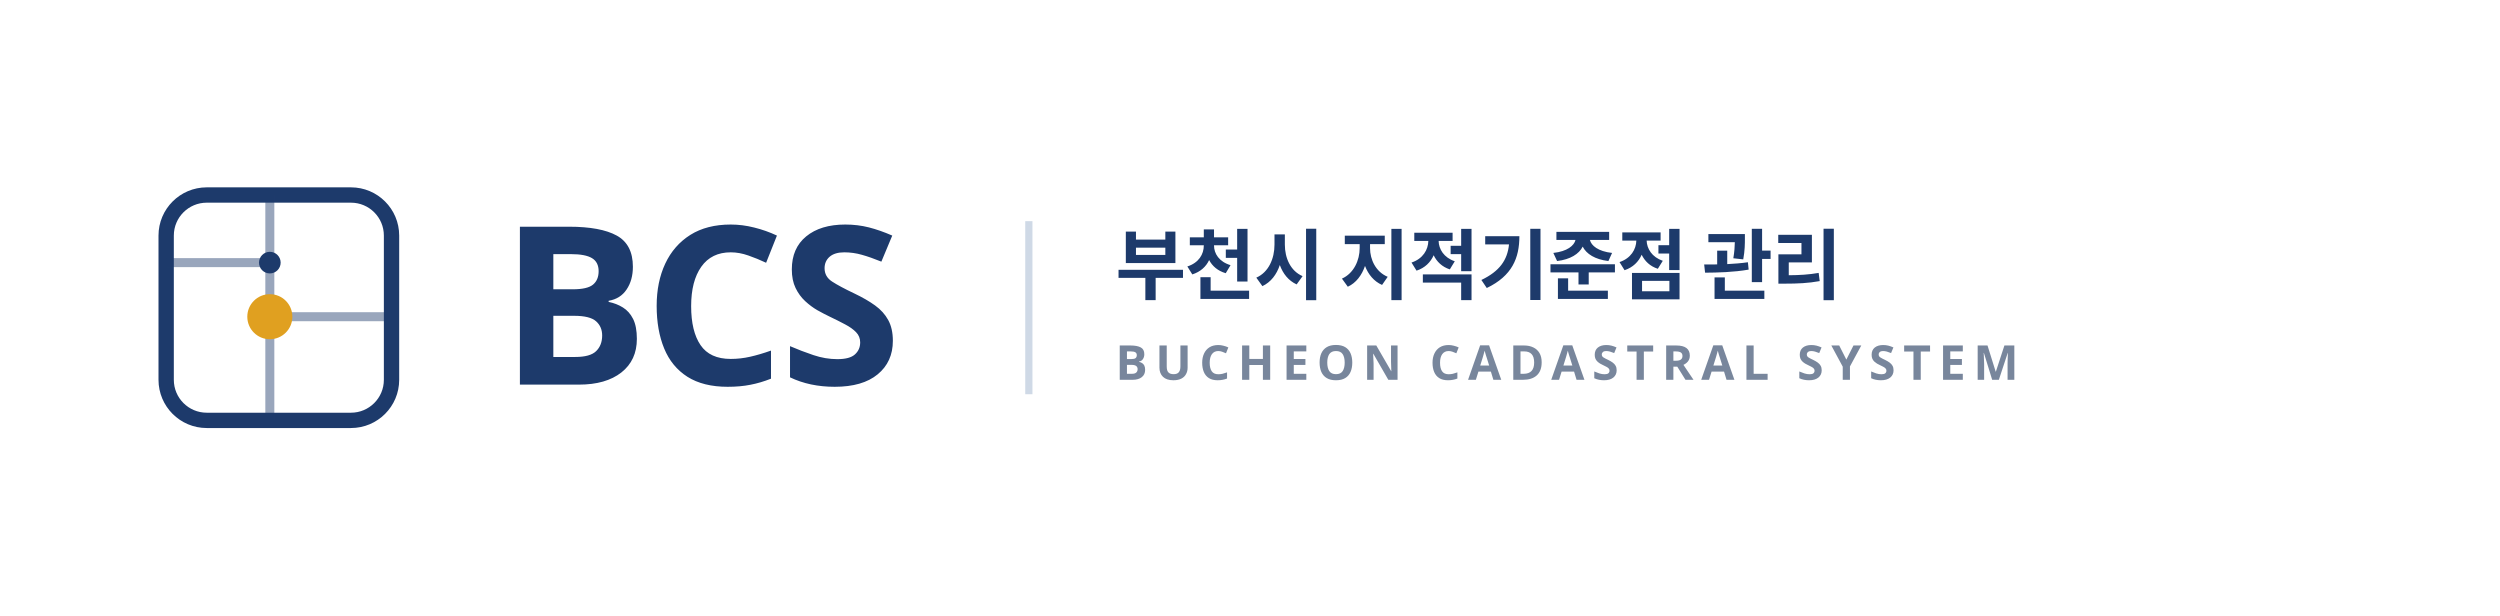
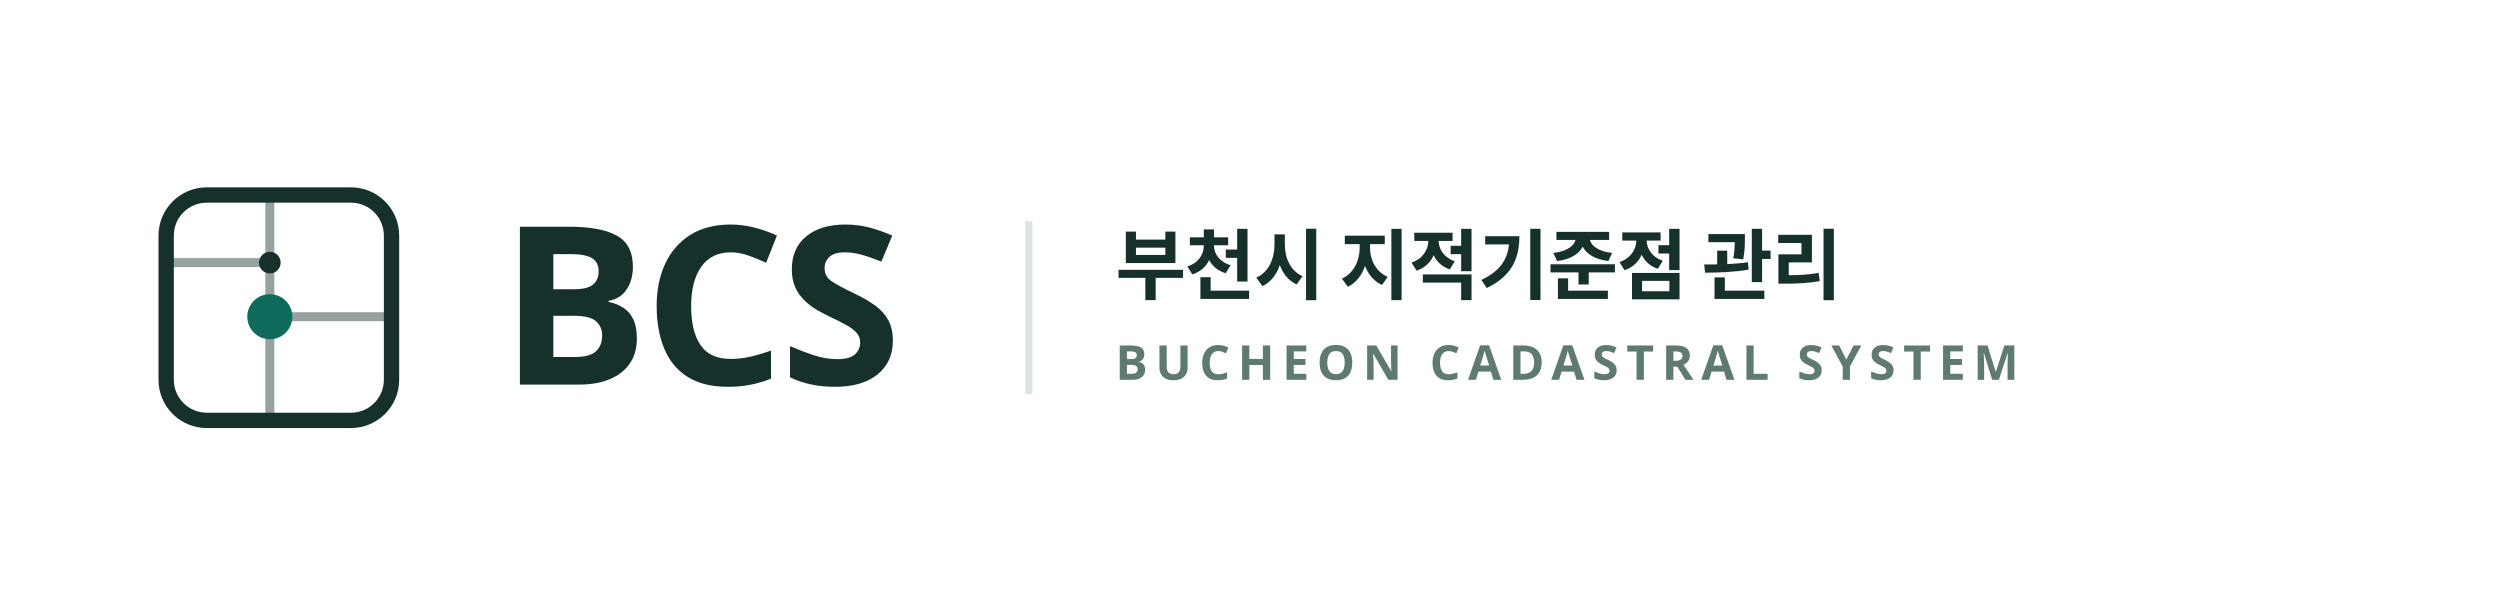
<svg xmlns="http://www.w3.org/2000/svg" width="520" height="128" viewBox="0 0 520 128">
  <g transform="translate(28 34) scale(0.9375)">
-     <rect x="7" y="7" width="50" height="50" rx="9" fill="none" stroke="#1D3A6B" stroke-width="3.4" />
-     <line x1="30" y1="7" x2="30" y2="57" stroke="#1D3A6B" stroke-width="2" opacity="0.45" />
-     <line x1="30" y1="34" x2="57" y2="34" stroke="#1D3A6B" stroke-width="2" opacity="0.45" />
-     <line x1="7" y1="22" x2="30" y2="22" stroke="#1D3A6B" stroke-width="2" opacity="0.45" />
-     <circle cx="30" cy="34" r="5" fill="#E0A020" />
-     <circle cx="30" cy="22" r="2.4" fill="#1D3A6B" />
+     <rect x="7" y="7" width="50" height="50" rx="9" fill="none" stroke="#16302C" stroke-width="3.4" />
+     <line x1="30" y1="7" x2="30" y2="57" stroke="#16302C" stroke-width="2" opacity="0.45" />
+     <line x1="30" y1="34" x2="57" y2="34" stroke="#16302C" stroke-width="2" opacity="0.45" />
+     <line x1="7" y1="22" x2="30" y2="22" stroke="#16302C" stroke-width="2" opacity="0.45" />
+     <circle cx="30" cy="34" r="5" fill="#0E6B5C" />
+     <circle cx="30" cy="22" r="2.4" fill="#16302C" />
  </g>
-   <text x="104" y="80" font-family="'Public Sans',sans-serif" font-weight="800" font-size="46" letter-spacing="-1" fill="#1D3A6B">BCS</text>
-   <line x1="214" y1="46" x2="214" y2="82" stroke="#CFD9E6" stroke-width="1.5" />
-   <text x="232" y="61" font-family="'Pretendard','Malgun Gothic',sans-serif" font-weight="600" font-size="16" letter-spacing="-0.3" fill="#1D3A6B">부천시 지적기준점 관리</text>
-   <text x="232" y="79" font-family="'Public Sans',sans-serif" font-weight="600" font-size="10" letter-spacing="1.6" fill="#78869C">BUCHEON CADASTRAL SYSTEM</text>
+   <text x="104" y="80" font-family="'IBM Plex Sans KR','Malgun Gothic',sans-serif" font-weight="700" font-size="46" letter-spacing="-1" fill="#16302C">BCS</text>
+   <line x1="214" y1="46" x2="214" y2="82" stroke="#DCE4E2" stroke-width="1.5" />
+   <text x="232" y="61" font-family="'IBM Plex Sans KR','Malgun Gothic',sans-serif" font-weight="600" font-size="16" letter-spacing="-0.3" fill="#16302C">부천시 지적기준점 관리</text>
+   <text x="232" y="79" font-family="'IBM Plex Sans KR','Malgun Gothic',sans-serif" font-weight="600" font-size="10" letter-spacing="1.6" fill="#5F7973">BUCHEON CADASTRAL SYSTEM</text>
</svg>
